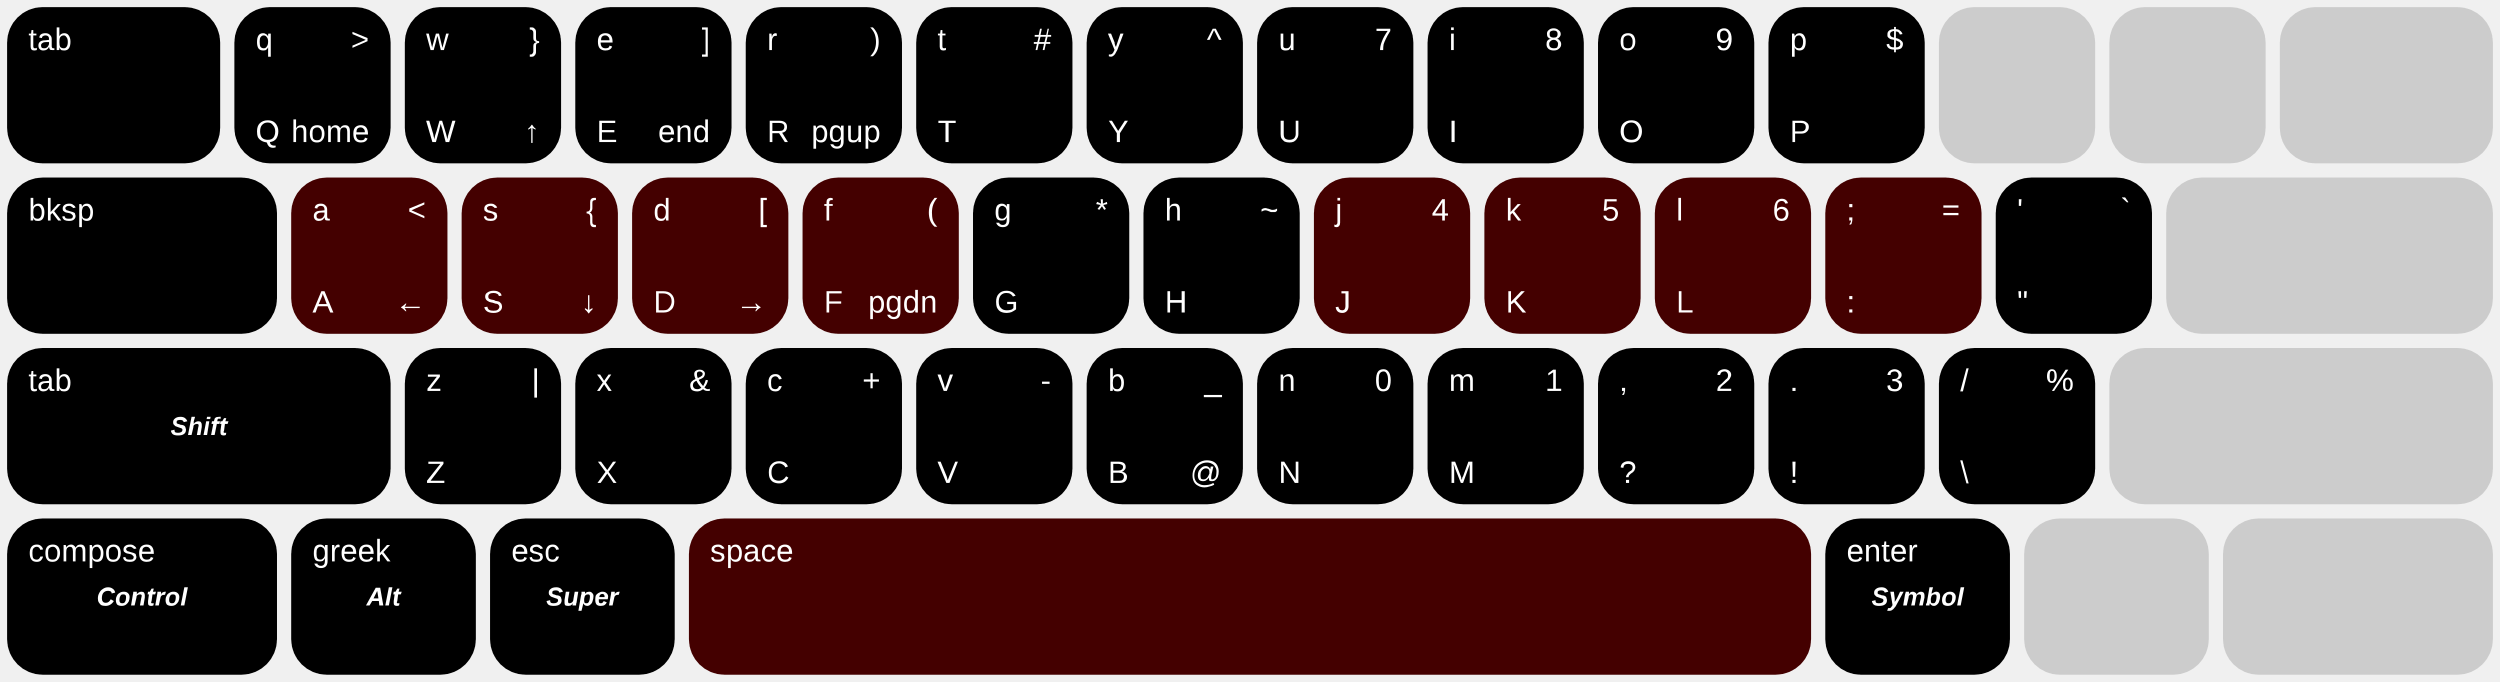
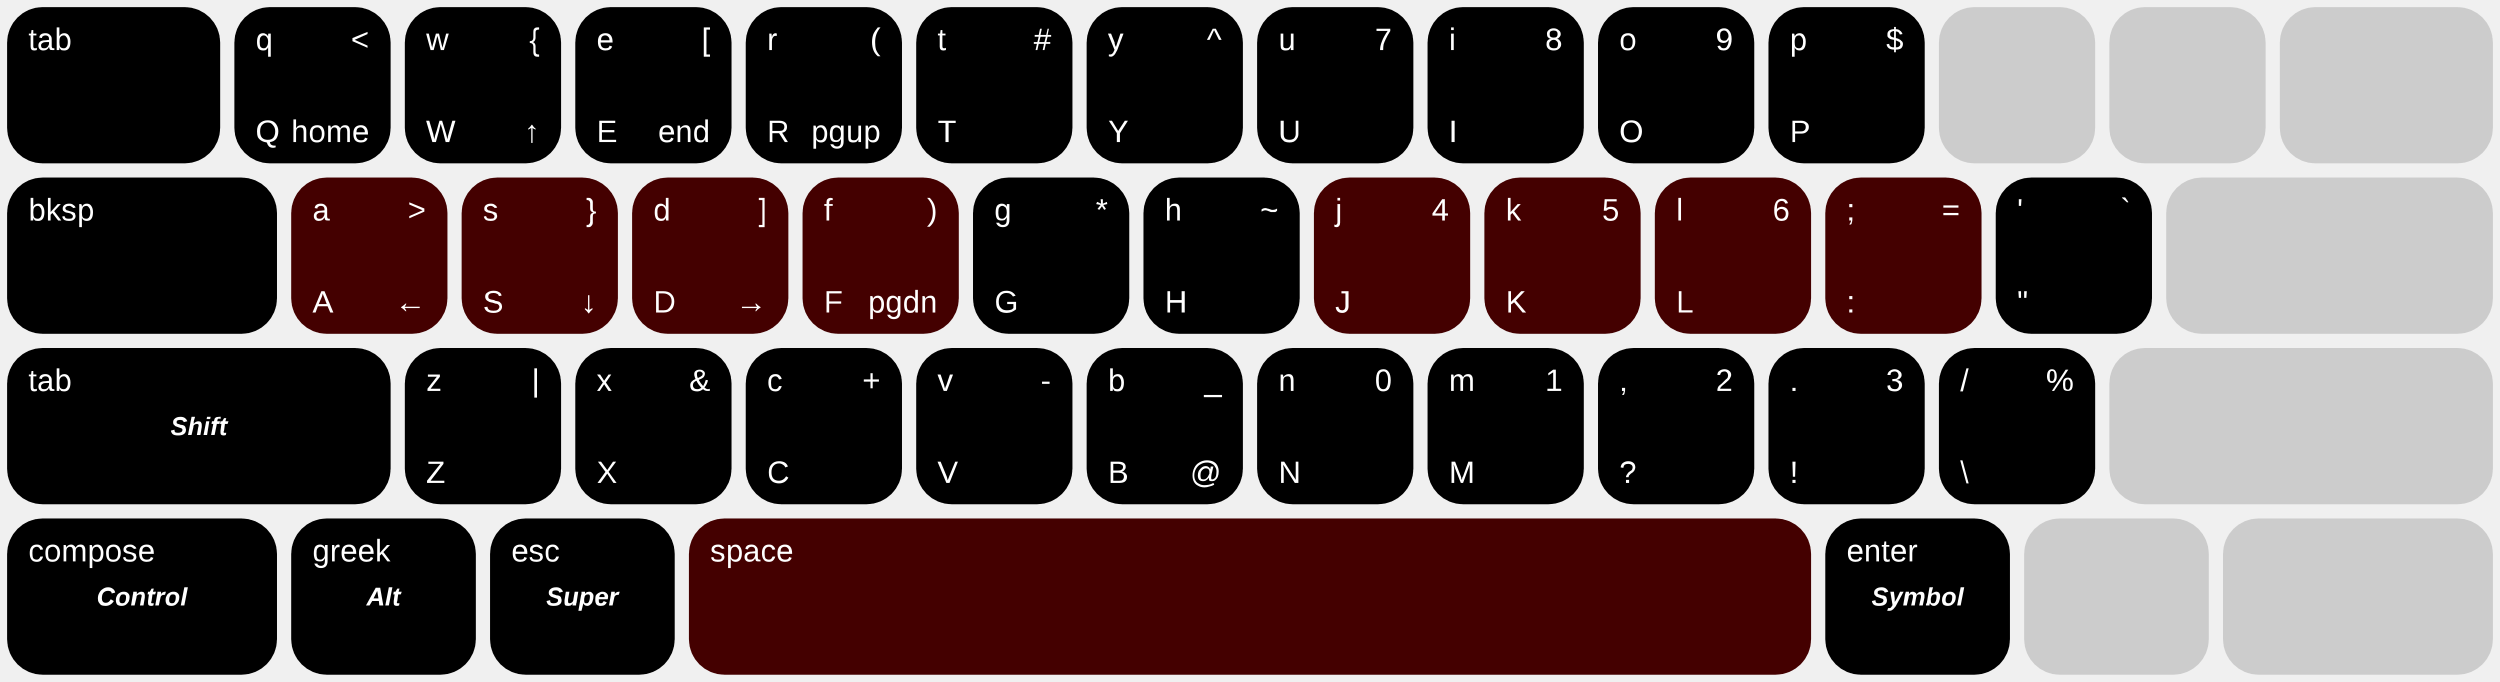
<svg xmlns="http://www.w3.org/2000/svg" width="1320" height="360" version="1.1" viewBox="0 0 88 24">
  <defs>
    <style type="text/css">
rect {
    fill: #000;
    stroke: #000;
    stroke-width: 1.5;
}
text {
    font-size: 1.1px;
    font-family: Arial, Helvetica, sans-serif;
    fill: #fff;
}
.homerow { fill: #400; stroke: #400; }
.dim { fill: #ccc; stroke: #ccc; }
.mid { text-anchor: middle; dominant-baseline: central; font-style: italic; font-size: 0.9px; font-weight: bold; }
.tl { text-anchor: start; dominant-baseline: hanging; }
.tr { text-anchor: end; dominant-baseline: hanging; }
.bl { text-anchor: start; dominant-baseline: no-change; }
.br { text-anchor: end; dominant-baseline: no-change; }
</style>
  </defs>
  <rect class="Tab" x="1" y="1" width="6" height="4" ry=".5" />
  <text class="Tab tl" x="1" y="1">tab</text>
  <text class="Tab mid" x="4" y="3" />
  <rect class="q" x="9" y="1" width="4" height="4" ry=".5" />
  <text class="q tl" x="9" y="1">q</text>
  <text class="q bl" x="9" y="5">Q</text>
-   <text class="q tr" x="13" y="1">&gt;</text>
+   <text class="q tr" x="13" y="1">&lt;</text>
  <text class="q br" x="13" y="5">home</text>
  <rect class="w" x="15" y="1" width="4" height="4" ry=".5" />
  <text class="w tl" x="15" y="1">w</text>
  <text class="w bl" x="15" y="5">W</text>
-   <text class="w tr" x="19" y="1">}</text>
+   <text class="w tr" x="19" y="1">{</text>
  <text class="w br" x="19" y="5">↑</text>
  <rect class="e" x="21" y="1" width="4" height="4" ry=".5" />
  <text class="e tl" x="21" y="1">e</text>
  <text class="e bl" x="21" y="5">E</text>
-   <text class="e tr" x="25" y="1">]</text>
+   <text class="e tr" x="25" y="1">[</text>
  <text class="e br" x="25" y="5">end</text>
  <rect class="r" x="27" y="1" width="4" height="4" ry=".5" />
  <text class="r tl" x="27" y="1">r</text>
  <text class="r bl" x="27" y="5">R</text>
-   <text class="r tr" x="31" y="1">)</text>
+   <text class="r tr" x="31" y="1">(</text>
  <text class="r br" x="31" y="5">pgup</text>
  <rect class="t" x="33" y="1" width="4" height="4" ry=".5" />
  <text class="t tl" x="33" y="1">t</text>
  <text class="t bl" x="33" y="5">T</text>
  <text class="t tr" x="37" y="1">#</text>
  <text class="t br" x="37" y="5" />
  <rect class="y" x="39" y="1" width="4" height="4" ry=".5" />
  <text class="y tl" x="39" y="1">y</text>
  <text class="y bl" x="39" y="5">Y</text>
  <text class="y tr" x="43" y="1">^</text>
  <text class="y br" x="43" y="5" />
  <rect class="u" x="45" y="1" width="4" height="4" ry=".5" />
  <text class="u tl" x="45" y="1">u</text>
  <text class="u bl" x="45" y="5">U</text>
  <text class="u tr" x="49" y="1">7</text>
  <text class="u br" x="49" y="5" />
  <rect class="i" x="51" y="1" width="4" height="4" ry=".5" />
  <text class="i tl" x="51" y="1">i</text>
  <text class="i bl" x="51" y="5">I</text>
  <text class="i tr" x="55" y="1">8</text>
  <text class="i br" x="55" y="5" />
  <rect class="o" x="57" y="1" width="4" height="4" ry=".5" />
  <text class="o tl" x="57" y="1">o</text>
  <text class="o bl" x="57" y="5">O</text>
  <text class="o tr" x="61" y="1">9</text>
  <text class="o br" x="61" y="5" />
  <rect class="p" x="63" y="1" width="4" height="4" ry=".5" />
  <text class="p tl" x="63" y="1">p</text>
  <text class="p bl" x="63" y="5">P</text>
  <text class="p tr" x="67" y="1">$</text>
  <text class="p br" x="67" y="5" />
  <rect class="braceleft dim" x="69" y="1" width="4" height="4" ry=".5" />
  <rect class="braceright dim" x="75" y="1" width="4" height="4" ry=".5" />
  <rect class="backslash dim" x="81" y="1" width="6" height="4" ry=".5" />
  <rect class="CapsLock" x="1" y="7" width="8" height="4" ry=".5" />
  <text class="CapsLock tl" x="1" y="7">bksp</text>
  <text class="CapsLock mid" x="5" y="9" />
  <rect class="a homerow" x="11" y="7" width="4" height="4" ry=".5" />
  <text class="a tl" x="11" y="7">a</text>
  <text class="a bl" x="11" y="11">A</text>
-   <text class="a tr" x="15" y="7">&lt;</text>
+   <text class="a tr" x="15" y="7">&gt;</text>
  <text class="a br" x="15" y="11">←</text>
  <rect class="s homerow" x="17" y="7" width="4" height="4" ry=".5" />
  <text class="s tl" x="17" y="7">s</text>
  <text class="s bl" x="17" y="11">S</text>
-   <text class="s tr" x="21" y="7">{</text>
+   <text class="s tr" x="21" y="7">}</text>
  <text class="s br" x="21" y="11">↓</text>
  <rect class="d homerow" x="23" y="7" width="4" height="4" ry=".5" />
  <text class="d tl" x="23" y="7">d</text>
  <text class="d bl" x="23" y="11">D</text>
-   <text class="d tr" x="27" y="7">[</text>
+   <text class="d tr" x="27" y="7">]</text>
  <text class="d br" x="27" y="11">→</text>
  <rect class="f homerow" x="29" y="7" width="4" height="4" ry=".5" />
  <text class="f tl" x="29" y="7">f</text>
  <text class="f bl" x="29" y="11">F</text>
-   <text class="f tr" x="33" y="7">(</text>
+   <text class="f tr" x="33" y="7">)</text>
  <text class="f br" x="33" y="11">pgdn</text>
  <rect class="g" x="35" y="7" width="4" height="4" ry=".5" />
  <text class="g tl" x="35" y="7">g</text>
  <text class="g bl" x="35" y="11">G</text>
  <text class="g tr" x="39" y="7">*</text>
  <text class="g br" x="39" y="11" />
  <rect class="h" x="41" y="7" width="4" height="4" ry=".5" />
  <text class="h tl" x="41" y="7">h</text>
  <text class="h bl" x="41" y="11">H</text>
  <text class="h tr" x="45" y="7">~</text>
  <text class="h br" x="45" y="11" />
  <rect class="j homerow" x="47" y="7" width="4" height="4" ry=".5" />
  <text class="j tl" x="47" y="7">j</text>
  <text class="j bl" x="47" y="11">J</text>
  <text class="j tr" x="51" y="7">4</text>
  <text class="j br" x="51" y="11" />
  <rect class="k homerow" x="53" y="7" width="4" height="4" ry=".5" />
  <text class="k tl" x="53" y="7">k</text>
  <text class="k bl" x="53" y="11">K</text>
  <text class="k tr" x="57" y="7">5</text>
  <text class="k br" x="57" y="11" />
  <rect class="l homerow" x="59" y="7" width="4" height="4" ry=".5" />
  <text class="l tl" x="59" y="7">l</text>
  <text class="l bl" x="59" y="11">L</text>
  <text class="l tr" x="63" y="7">6</text>
  <text class="l br" x="63" y="11" />
  <rect class="semicolon homerow" x="65" y="7" width="4" height="4" ry=".5" />
  <text class="semicolon tl" x="65" y="7">;</text>
  <text class="semicolon bl" x="65" y="11">:</text>
  <text class="semicolon tr" x="69" y="7">=</text>
  <text class="semicolon br" x="69" y="11" />
  <rect class="apostrophe" x="71" y="7" width="4" height="4" ry=".5" />
  <text class="apostrophe tl" x="71" y="7">'</text>
  <text class="apostrophe bl" x="71" y="11">"</text>
  <text class="apostrophe tr" x="75" y="7">`</text>
  <text class="apostrophe br" x="75" y="11" />
  <rect class="Return dim" x="77" y="7" width="10" height="4" ry=".5" />
  <rect class="Shift_L" x="1" y="13" width="12" height="4" ry=".5" />
  <text class="Shift_L tl" x="1" y="13">tab</text>
  <text class="Shift_L mid" x="7" y="15">Shift</text>
  <rect class="z" x="15" y="13" width="4" height="4" ry=".5" />
  <text class="z tl" x="15" y="13">z</text>
  <text class="z bl" x="15" y="17">Z</text>
  <text class="z tr" x="19" y="13">|</text>
  <text class="z br" x="19" y="17" />
  <rect class="x" x="21" y="13" width="4" height="4" ry=".5" />
  <text class="x tl" x="21" y="13">x</text>
  <text class="x bl" x="21" y="17">X</text>
  <text class="x tr" x="25" y="13">&amp;</text>
  <text class="x br" x="25" y="17" />
  <rect class="c" x="27" y="13" width="4" height="4" ry=".5" />
  <text class="c tl" x="27" y="13">c</text>
  <text class="c bl" x="27" y="17">C</text>
  <text class="c tr" x="31" y="13">+</text>
  <text class="c br" x="31" y="17" />
  <rect class="v" x="33" y="13" width="4" height="4" ry=".5" />
  <text class="v tl" x="33" y="13">v</text>
  <text class="v bl" x="33" y="17">V</text>
  <text class="v tr" x="37" y="13">-</text>
  <text class="v br" x="37" y="17" />
  <rect class="b" x="39" y="13" width="4" height="4" ry=".5" />
  <text class="b tl" x="39" y="13">b</text>
  <text class="b bl" x="39" y="17">B</text>
  <text class="b tr" x="43" y="13">_</text>
  <text class="b br" x="43" y="17">@</text>
  <rect class="n" x="45" y="13" width="4" height="4" ry=".5" />
  <text class="n tl" x="45" y="13">n</text>
  <text class="n bl" x="45" y="17">N</text>
  <text class="n tr" x="49" y="13">0</text>
  <text class="n br" x="49" y="17" />
  <rect class="m" x="51" y="13" width="4" height="4" ry=".5" />
  <text class="m tl" x="51" y="13">m</text>
  <text class="m bl" x="51" y="17">M</text>
  <text class="m tr" x="55" y="13">1</text>
  <text class="m br" x="55" y="17" />
  <rect class="comma" x="57" y="13" width="4" height="4" ry=".5" />
  <text class="comma tl" x="57" y="13">,</text>
  <text class="comma bl" x="57" y="17">?</text>
  <text class="comma tr" x="61" y="13">2</text>
  <text class="comma br" x="61" y="17" />
  <rect class="dot" x="63" y="13" width="4" height="4" ry=".5" />
  <text class="dot tl" x="63" y="13">.</text>
  <text class="dot bl" x="63" y="17">!</text>
  <text class="dot tr" x="67" y="13">3</text>
  <text class="dot br" x="67" y="17" />
  <rect class="slash" x="69" y="13" width="4" height="4" ry=".5" />
  <text class="slash tl" x="69" y="13">/</text>
  <text class="slash bl" x="69" y="17">\</text>
  <text class="slash tr" x="73" y="13">%</text>
  <text class="slash br" x="73" y="17" />
  <rect class="Shift_R dim" x="75" y="13" width="12" height="4" ry=".5" />
  <rect class="Control_L" x="1" y="19" width="8" height="4" ry=".5" />
  <text class="Control_L tl" x="1" y="19">compose</text>
  <text class="Control_L mid" x="5" y="21">Control</text>
  <rect class="Super_L" x="11" y="19" width="5" height="4" ry=".5" />
  <text class="Super_L tl" x="11" y="19">greek</text>
  <text class="Super_L mid" x="13.5" y="21">Alt</text>
  <rect class="Alt_L" x="18" y="19" width="5" height="4" ry=".5" />
  <text class="Alt_L tl" x="18" y="19">esc</text>
  <text class="Alt_L mid" x="20.5" y="21">Super</text>
  <text class="Alt_L tr" x="23" y="19" />
  <rect class="space homerow" x="25" y="19" width="38" height="4" ry=".5" />
  <text class="space tl" x="25" y="19">space</text>
  <text class="space tr" x="63" y="19" />
  <rect class="Alt_R" x="65" y="19" width="5" height="4" ry=".5" />
  <text class="Alt_R tl" x="65" y="19">enter</text>
  <text class="Alt_R mid" x="67.5" y="21">Symbol</text>
  <rect class="Super_R dim" x="72" y="19" width="5" height="4" ry=".5" />
  <rect class="Control_R dim" x="79" y="19" width="8" height="4" ry=".5" />
</svg>
